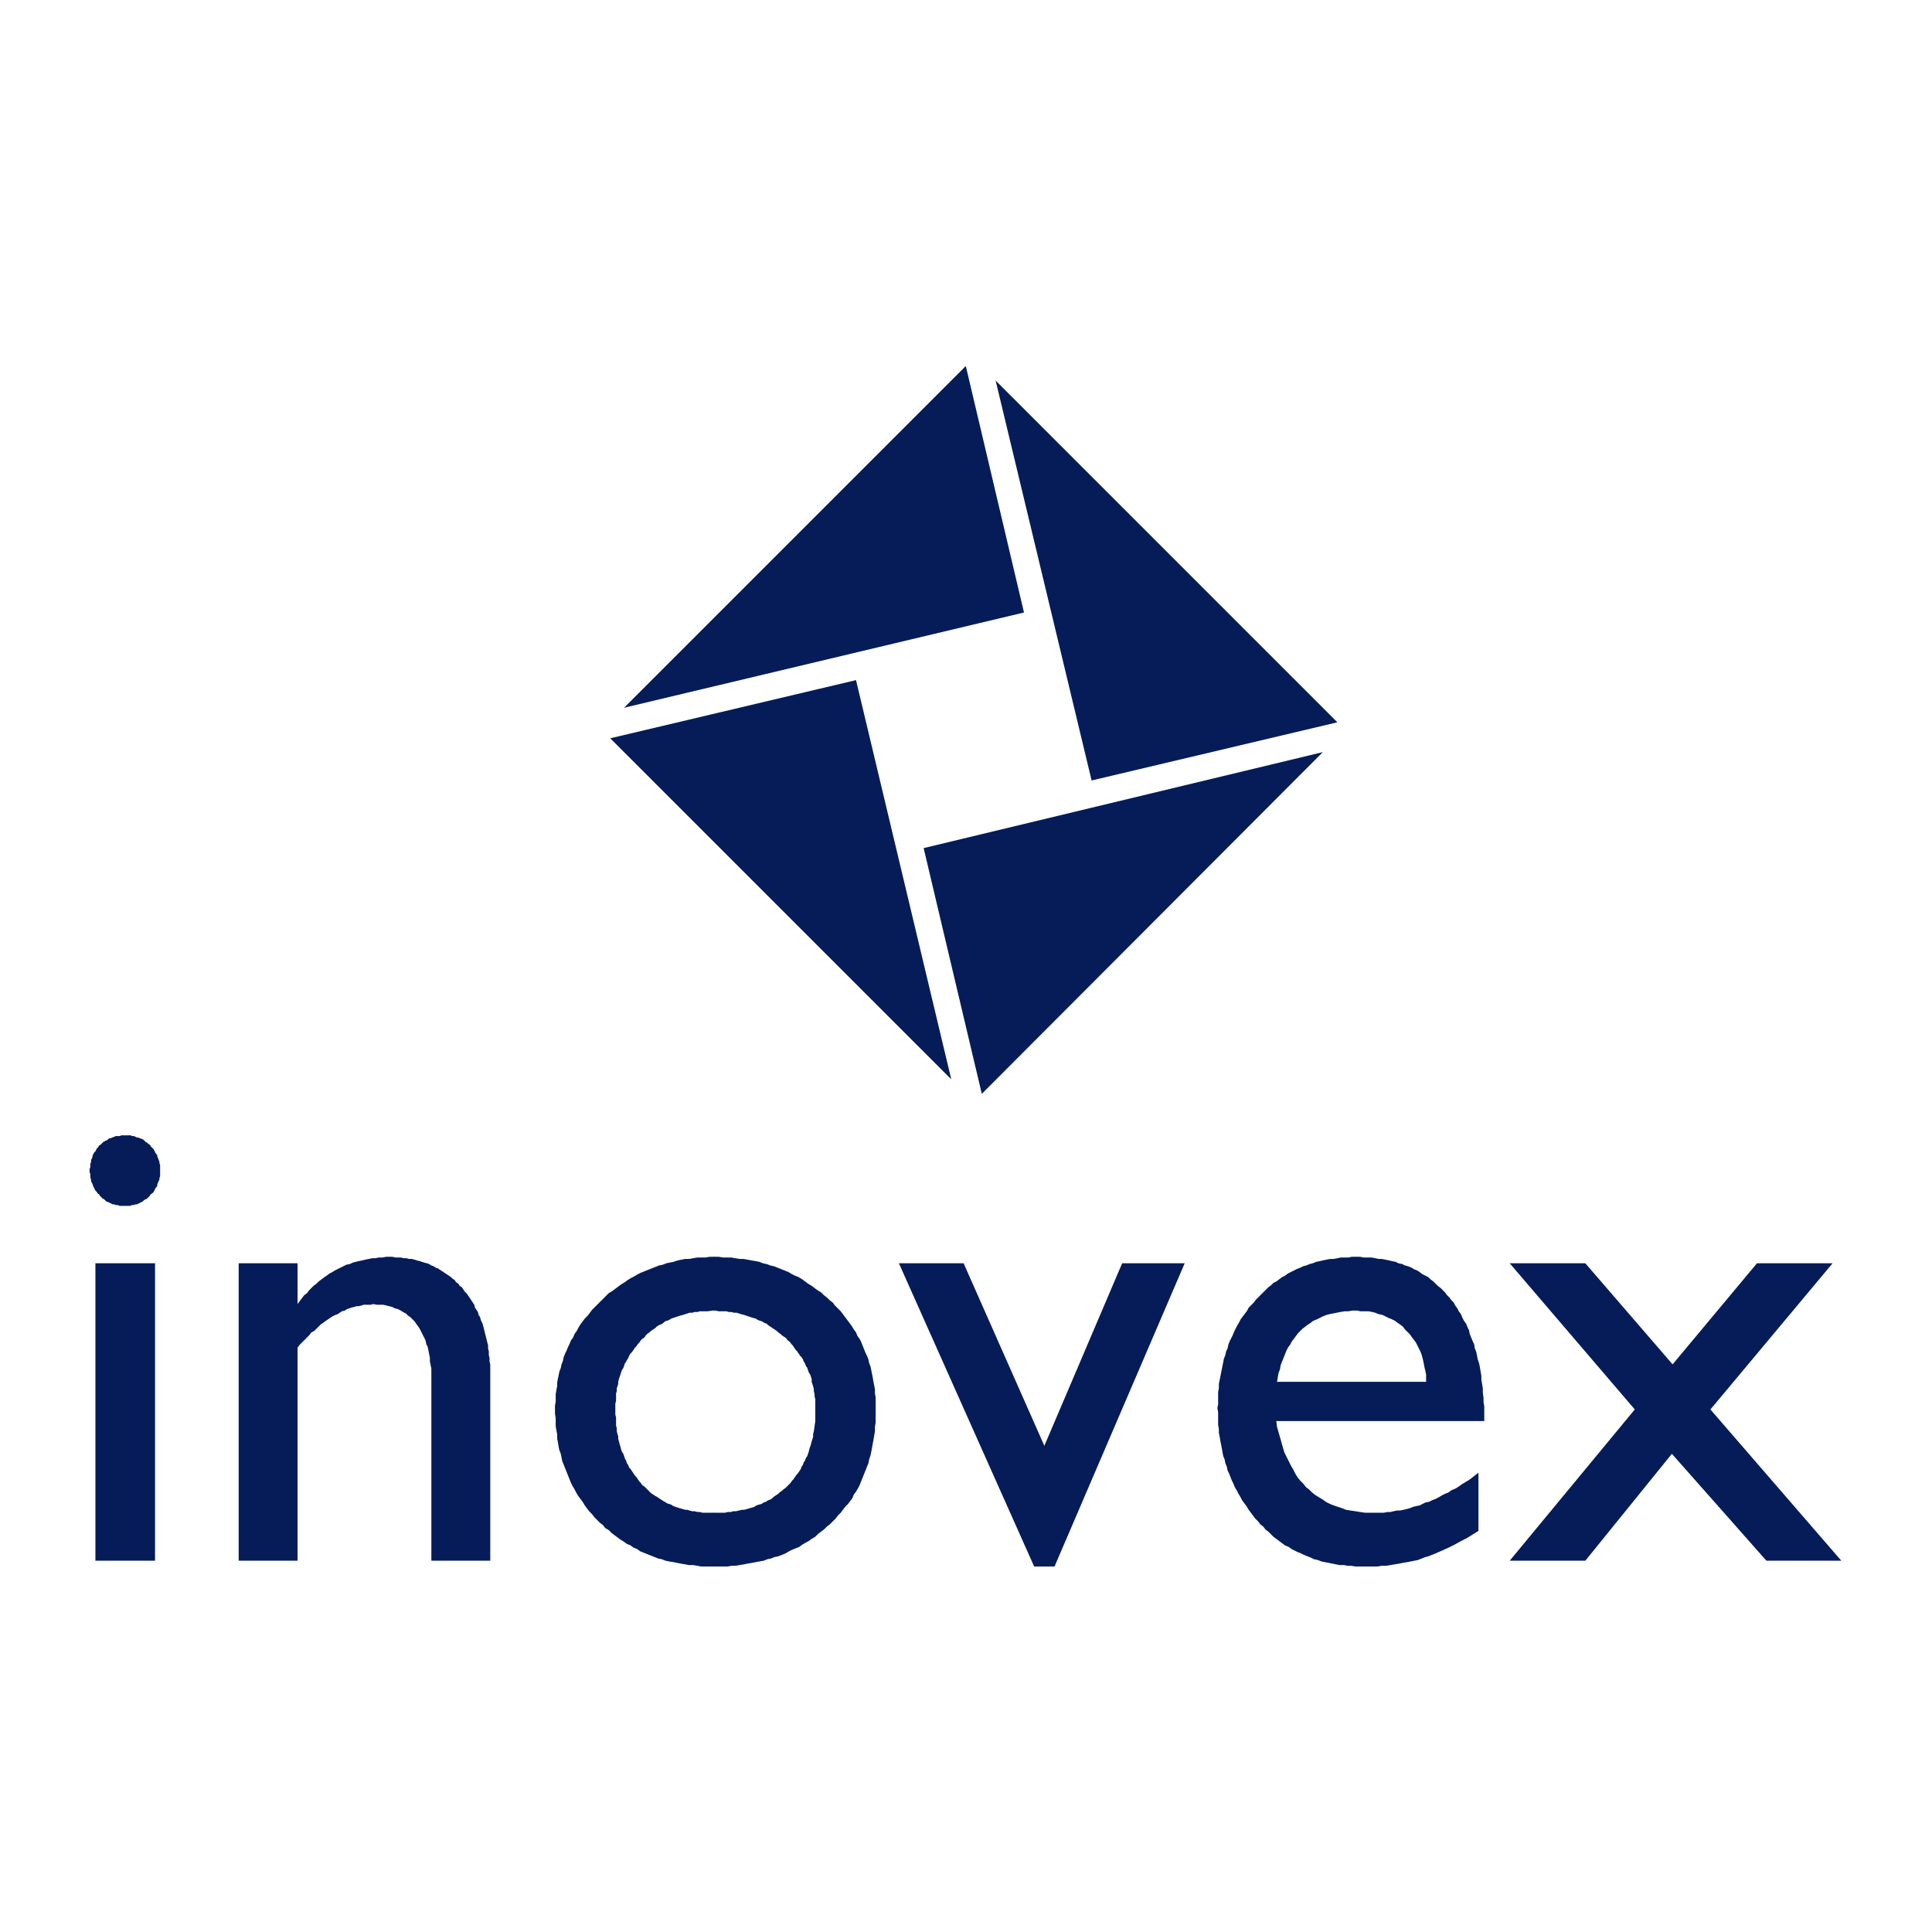
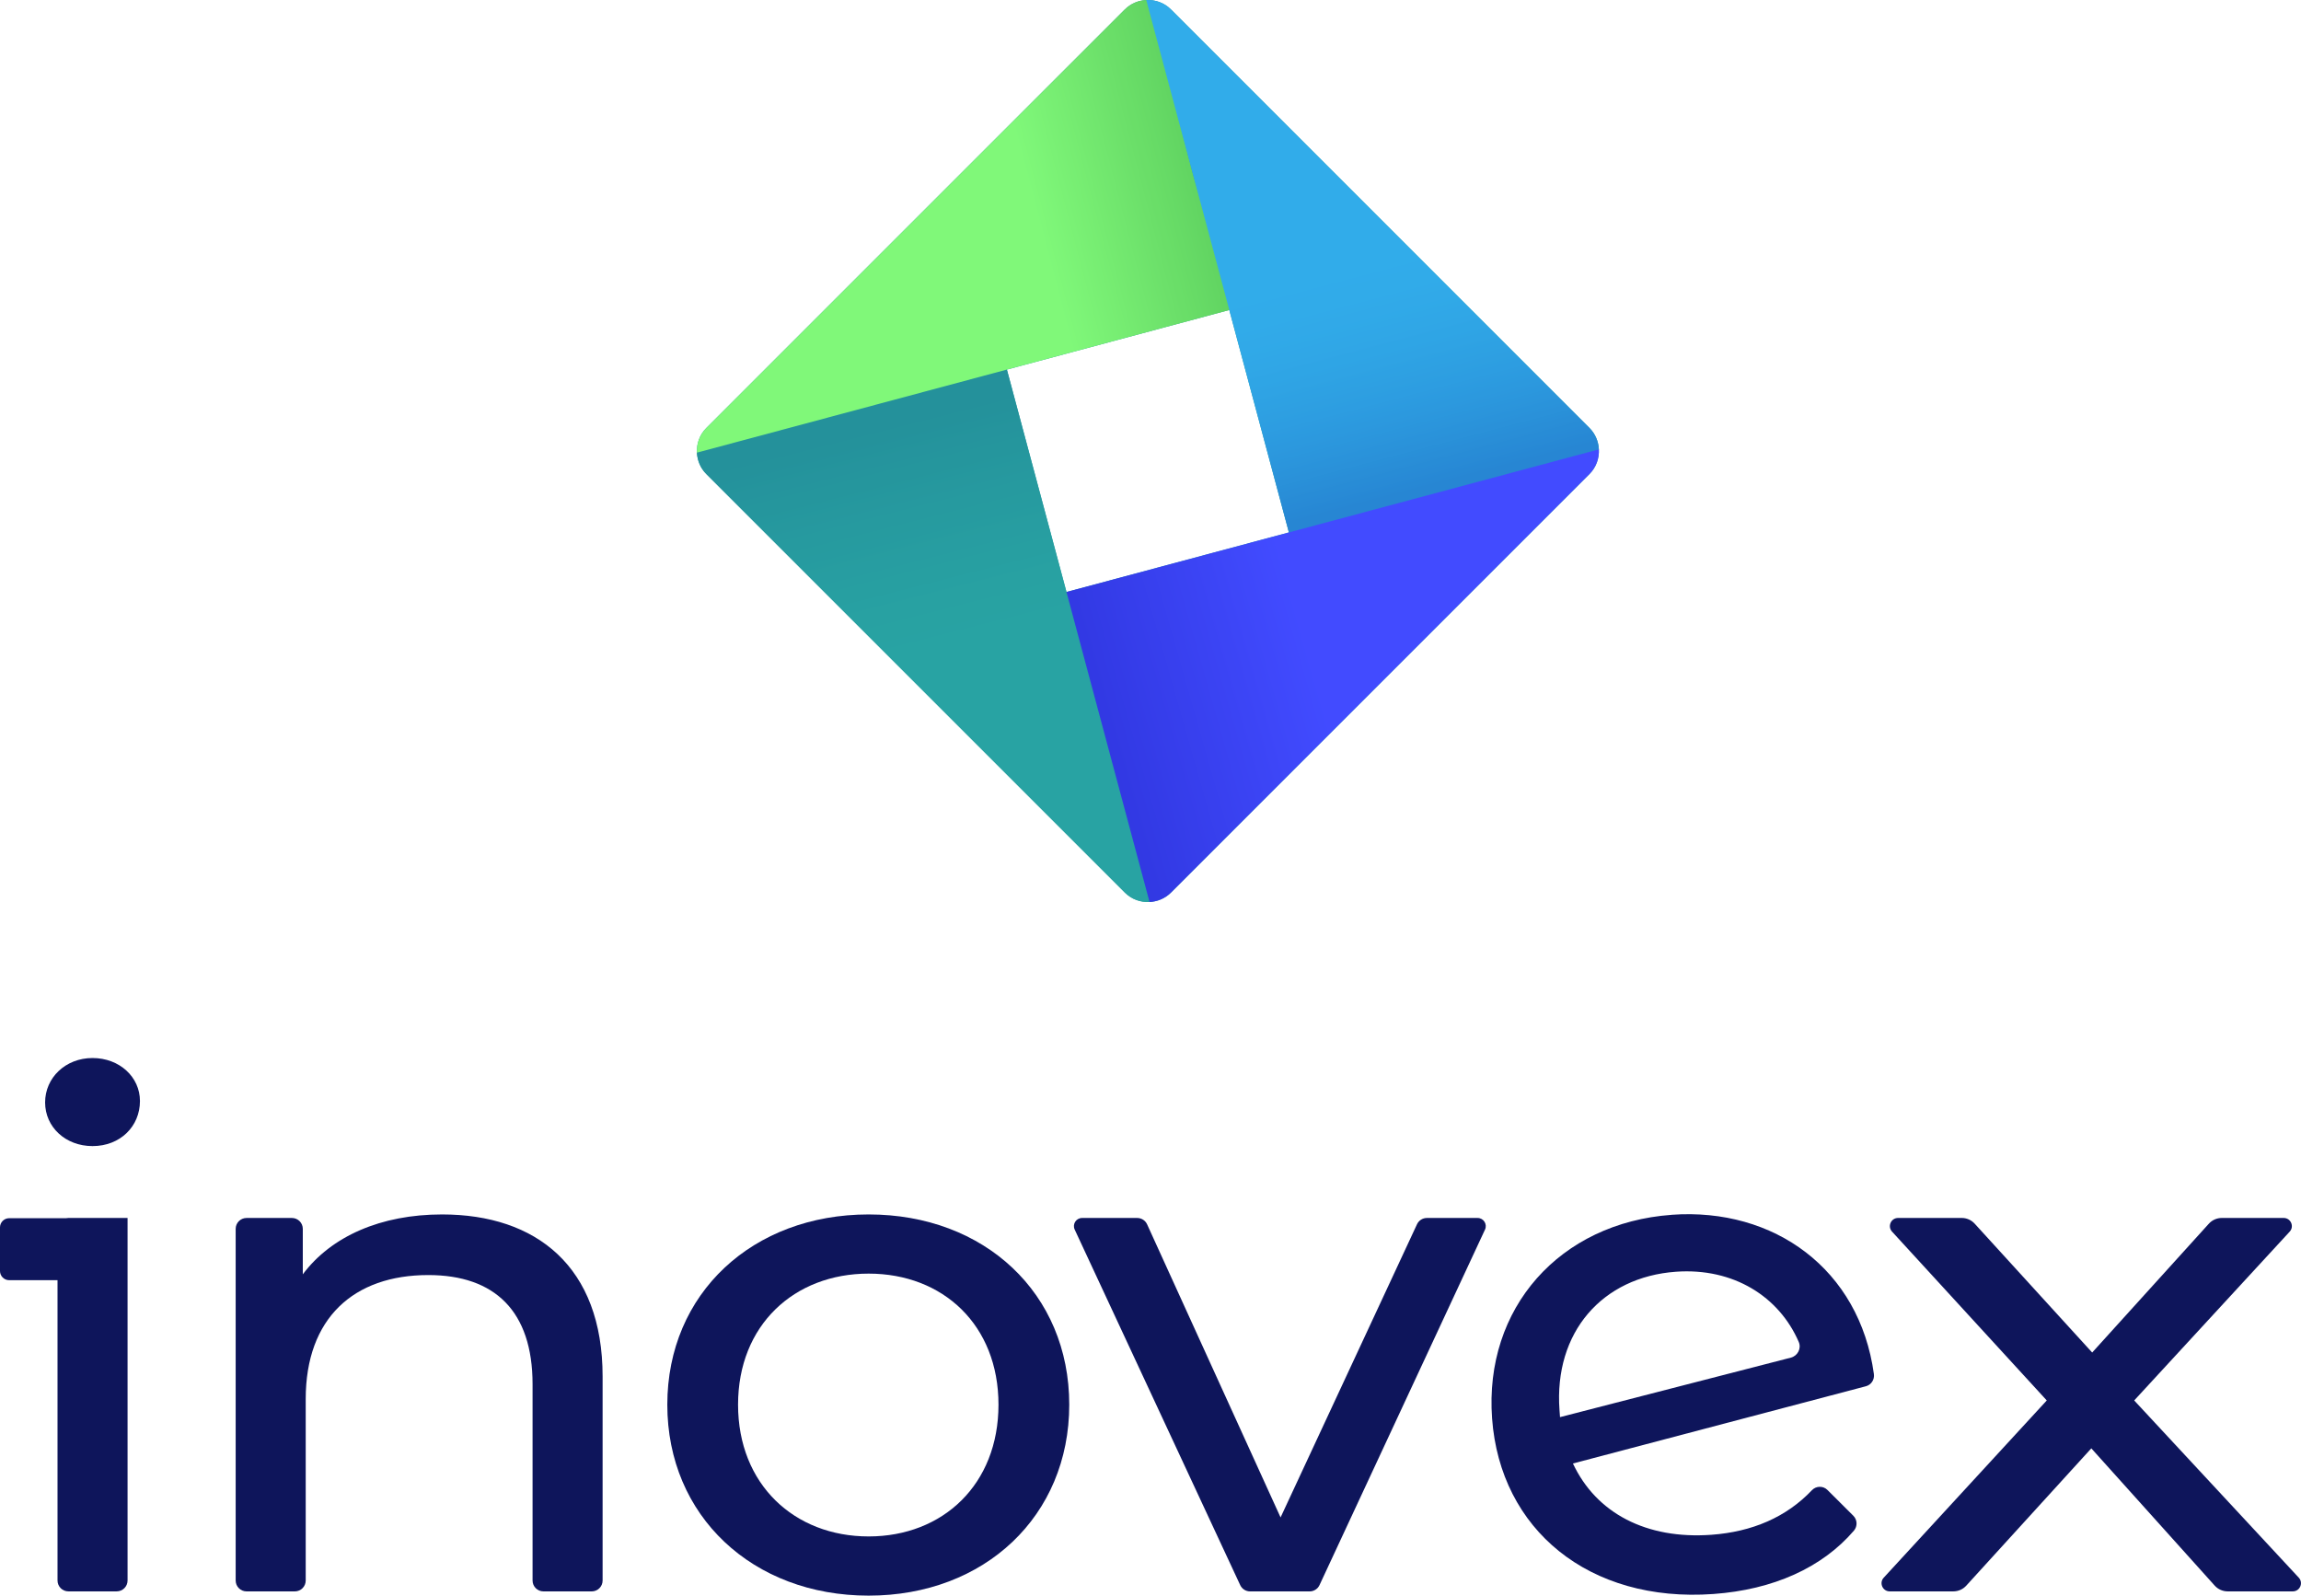
- <svg xmlns="http://www.w3.org/2000/svg" id="Ebene_1" viewBox="0 0 3000 3000">
+ <svg xmlns="http://www.w3.org/2000/svg" xmlns:xlink="http://www.w3.org/1999/xlink" width="126.252" height="87.548" viewBox="0 0 126.252 87.548">
  <defs>
-     <style>.cls-1{fill:#051c59;fill-rule:evenodd;}</style>
+     <linearGradient id="d" x1="64.655" y1="31.308" x2="57.234" y2="2.175" gradientUnits="userSpaceOnUse">
+       <stop offset=".309" stop-color="#fff" />
+       <stop offset=".373" stop-color="#f2f2f9" />
+       <stop offset=".492" stop-color="#d2d1ea" />
+       <stop offset=".651" stop-color="#9e9cd3" />
+       <stop offset=".841" stop-color="#5753b3" />
+       <stop offset=".969" stop-color="#241f9c" />
+     </linearGradient>
+     <linearGradient id="e" x1="50.899" y1="12.342" x2="69.494" y2="7.476" gradientUnits="userSpaceOnUse">
+       <stop offset=".309" stop-color="#fff" />
+       <stop offset=".467" stop-color="#c1d9cb" />
+       <stop offset=".83" stop-color="#277c4c" />
+       <stop offset=".899" stop-color="#096a34" />
+     </linearGradient>
+     <linearGradient id="f" x1="73.52" y1="5.484" x2="79.076" y2="26.491" gradientUnits="userSpaceOnUse">
+       <stop offset=".428" stop-color="#fff" />
+       <stop offset=".49" stop-color="#f9f9fc" />
+       <stop offset=".566" stop-color="#ebeaf5" />
+       <stop offset=".65" stop-color="#d2d1ea" />
+       <stop offset=".74" stop-color="#b0aedb" />
+       <stop offset=".834" stop-color="#8481c7" />
+       <stop offset=".93" stop-color="#4f4baf" />
+       <stop offset="1" stop-color="#241f9c" />
+     </linearGradient>
+     <linearGradient id="g" x1="79.696" y1="35.646" x2="60.223" y2="41.172" gradientUnits="userSpaceOnUse">
+       <stop offset=".381" stop-color="#fff" />
+       <stop offset="1" stop-color="#241f9c" />
+     </linearGradient>
+     <linearGradient id="h" x1="51.664" y1="41.189" x2="46.996" y2="22.864" xlink:href="#d" />
  </defs>
-   <polygon class="cls-1" points="969.03 1099 1499.71 568.32 1590.04 951.09 969.03 1099 969.03 1099" />
-   <polygon class="cls-1" points="2054.1 1167.88 1524.55 1698.56 1434.22 1316.92 2054.1 1167.88 2054.1 1167.88" />
-   <polygon class="cls-1" points="1546 590.9 2076.68 1121.58 1695.04 1211.91 1546 590.9 1546 590.9" />
-   <polygon class="cls-1" points="1477.13 1675.98 947.57 1146.42 1329.21 1056.09 1477.13 1675.98 1477.13 1675.98" />
-   <polygon class="cls-1" points="148.16 1961.64 191.07 2005.68 240.75 1961.64 240.75 2423.45 148.16 2423.45 148.16 1961.64 148.16 1961.64" />
-   <polygon class="cls-1" points="148.16 1961.64 240.75 1961.64 191.07 2065.52 148.16 1961.64 148.16 1961.64" />
-   <polygon class="cls-1" points="139.13 1817.12 139.13 1814.86 140.26 1812.6 140.26 1809.21 140.26 1806.95 141.39 1804.7 141.39 1801.31 142.52 1799.05 143.65 1796.79 143.65 1794.53 144.77 1792.28 145.9 1790.02 148.16 1787.76 149.29 1785.5 150.42 1783.24 152.68 1780.98 153.81 1778.73 156.07 1777.6 158.32 1775.34 160.58 1773.08 162.84 1771.95 165.1 1770.82 167.36 1769.69 169.62 1767.43 171.87 1767.43 174.13 1766.31 177.52 1765.18 179.78 1764.05 183.16 1764.05 185.42 1764.05 188.81 1762.92 191.07 1762.92 194.46 1762.92 197.84 1762.92 200.1 1762.92 202.36 1762.92 205.75 1764.05 208.01 1764.05 210.26 1765.18 212.52 1766.31 214.78 1766.31 217.04 1767.43 220.43 1768.56 222.68 1769.69 223.81 1770.82 226.07 1773.08 228.33 1774.21 230.59 1776.47 232.85 1777.6 233.97 1779.85 236.23 1782.11 238.49 1784.37 239.62 1786.63 240.75 1788.89 241.88 1791.15 244.14 1793.4 244.14 1795.66 245.27 1797.92 246.39 1801.31 247.52 1803.57 247.52 1805.82 248.65 1809.21 248.65 1811.47 248.65 1814.86 248.65 1818.24 248.65 1820.5 248.65 1823.89 248.65 1826.15 247.52 1829.54 247.52 1831.79 246.39 1834.05 245.27 1836.31 244.14 1839.7 244.14 1841.96 241.88 1844.21 240.75 1846.47 239.62 1848.73 238.49 1850.99 236.23 1853.25 233.97 1854.38 232.85 1856.63 230.59 1858.89 228.33 1861.15 226.07 1862.28 223.81 1863.41 221.55 1865.67 219.3 1866.8 217.04 1867.93 214.78 1869.05 212.52 1870.18 210.26 1870.18 206.88 1871.31 204.62 1871.31 202.36 1872.44 198.97 1872.44 196.71 1872.44 193.33 1872.44 191.07 1872.44 187.68 1872.44 185.42 1872.44 183.16 1871.31 179.78 1871.31 177.52 1870.18 175.26 1870.18 173 1869.05 170.74 1867.93 168.49 1866.8 165.1 1865.67 162.84 1863.41 161.71 1862.28 159.45 1861.15 157.2 1858.89 154.94 1856.63 153.81 1854.38 151.55 1853.25 150.42 1850.99 148.16 1848.73 147.03 1846.47 145.9 1844.21 144.77 1841.96 143.65 1838.57 142.52 1836.31 141.39 1834.05 141.39 1831.79 140.26 1828.41 140.26 1826.15 140.26 1822.76 139.13 1820.5 139.13 1817.12 139.13 1817.12" />
-   <polygon class="cls-1" points="370.6 2423.45 370.6 1961.64 462.05 1961.64 462.05 2024.87 465.44 2020.36 468.83 2015.84 472.22 2011.32 476.73 2007.94 480.12 2003.42 483.51 2000.03 486.9 1996.64 491.41 1993.26 494.8 1989.87 499.32 1986.48 503.83 1983.09 507.22 1980.84 511.74 1977.45 516.25 1975.19 519.64 1972.93 524.16 1970.67 528.67 1968.42 533.19 1966.16 537.71 1963.9 543.35 1962.77 547.87 1960.51 552.38 1959.38 556.9 1958.25 562.55 1957.13 567.06 1956 572.71 1954.87 578.35 1953.74 582.87 1953.74 588.52 1952.61 594.16 1952.61 599.81 1951.48 605.45 1951.48 608.84 1951.48 614.48 1952.61 617.87 1952.61 622.39 1952.61 626.91 1953.74 631.42 1953.74 634.81 1954.87 639.33 1954.87 643.84 1956 647.23 1957.13 651.75 1958.25 655.13 1959.38 658.52 1960.51 663.04 1961.64 666.42 1962.77 669.81 1965.03 673.2 1966.16 676.59 1968.42 679.97 1969.55 683.36 1971.8 686.75 1974.06 690.14 1976.32 693.52 1978.58 696.91 1980.84 700.3 1983.09 702.56 1985.35 705.94 1987.61 708.2 1991 711.59 1993.26 713.85 1996.64 717.23 1998.9 719.49 2002.29 721.75 2005.68 725.14 2009.06 727.4 2012.45 729.65 2015.84 731.91 2019.23 734.17 2022.61 736.43 2026 737.56 2030.52 739.82 2033.9 742.07 2037.29 743.2 2041.81 745.46 2045.2 746.59 2049.71 748.85 2054.23 749.98 2057.62 751.11 2062.13 752.24 2066.65 753.37 2071.17 754.49 2075.68 755.62 2080.2 756.75 2084.71 757.88 2089.23 757.88 2093.75 759.01 2098.26 759.01 2103.91 760.14 2108.43 760.14 2114.07 761.27 2118.59 761.27 2128.75 761.27 2140.04 761.27 2423.45 669.81 2423.45 669.81 2138.91 669.81 2132.14 669.81 2125.36 668.68 2119.72 667.55 2114.07 667.55 2108.43 666.42 2102.78 665.29 2097.14 664.17 2091.49 661.91 2086.97 660.78 2081.33 658.52 2076.81 656.26 2072.29 654 2067.78 651.75 2063.26 649.49 2059.87 646.1 2055.36 643.84 2051.97 640.45 2048.58 637.07 2045.2 633.68 2042.94 630.29 2039.55 625.78 2037.29 622.39 2035.03 617.87 2032.78 613.36 2031.65 608.84 2029.39 604.32 2028.26 599.81 2027.13 595.29 2026 589.64 2026 585.13 2026 579.48 2024.87 576.1 2026 572.71 2026 568.19 2026 564.8 2026 561.42 2027.13 556.9 2028.26 553.51 2028.26 550.13 2029.39 545.61 2030.52 542.22 2031.65 538.83 2032.78 535.45 2035.03 530.93 2036.16 527.54 2038.42 524.16 2040.68 520.77 2041.81 516.25 2044.07 512.86 2046.33 509.48 2048.58 506.09 2050.84 501.57 2054.23 498.19 2056.49 494.8 2059.87 491.41 2063.26 488.02 2066.65 483.51 2068.91 480.12 2073.42 476.73 2076.81 473.35 2080.2 469.96 2083.59 465.44 2088.1 462.05 2092.62 462.05 2423.45 370.6 2423.45 370.6 2423.45" />
-   <polygon class="cls-1" points="1083.07 2383.93 1106.78 2348.93 1112.42 2348.93 1116.94 2348.93 1121.46 2348.93 1125.97 2348.93 1130.49 2347.8 1135.01 2347.8 1138.39 2346.67 1142.91 2346.67 1147.43 2345.54 1151.94 2344.41 1155.33 2344.41 1159.85 2343.28 1163.23 2342.15 1167.75 2341.02 1171.14 2339.89 1174.52 2337.64 1177.91 2336.51 1182.43 2335.38 1185.82 2333.12 1189.2 2331.99 1192.59 2329.73 1195.98 2328.6 1199.36 2326.34 1201.62 2324.09 1205.01 2321.83 1208.4 2319.57 1210.66 2317.31 1214.04 2315.05 1216.3 2312.8 1219.69 2310.54 1221.95 2308.28 1225.33 2304.89 1227.59 2302.63 1229.85 2299.25 1232.11 2296.99 1234.37 2293.6 1236.63 2290.21 1238.88 2287.95 1241.14 2284.57 1243.4 2281.18 1244.53 2277.79 1246.79 2274.41 1247.92 2271.02 1250.17 2267.63 1251.3 2264.24 1253.56 2260.86 1254.69 2257.47 1255.82 2254.08 1256.95 2249.56 1258.08 2246.18 1259.21 2242.79 1260.34 2238.27 1261.47 2234.89 1262.59 2231.5 1262.59 2226.98 1263.72 2222.47 1264.85 2214.56 1265.98 2206.66 1265.98 2197.63 1265.98 2188.59 1265.98 2184.08 1265.98 2180.69 1265.98 2176.17 1265.98 2172.79 1264.85 2168.27 1264.85 2164.88 1263.72 2160.37 1263.72 2156.98 1262.59 2152.46 1261.47 2149.07 1260.34 2145.69 1260.34 2141.17 1259.21 2137.78 1258.08 2134.4 1255.82 2131.01 1254.69 2127.62 1253.56 2124.23 1251.3 2120.85 1250.17 2117.46 1247.92 2114.07 1246.79 2110.68 1244.53 2107.3 1242.27 2105.04 1240.01 2101.65 1237.75 2098.26 1235.5 2096.01 1233.24 2092.62 1230.98 2089.23 1228.72 2086.97 1226.46 2083.59 1223.08 2081.33 1220.82 2077.94 1217.43 2075.68 1214.04 2073.42 1211.78 2071.17 1208.4 2068.91 1206.14 2066.65 1202.75 2064.39 1199.36 2062.13 1195.98 2059.87 1192.59 2057.62 1190.33 2055.36 1186.94 2054.23 1183.56 2051.97 1180.17 2050.84 1176.78 2049.71 1173.39 2047.45 1168.88 2046.33 1165.49 2045.2 1162.1 2044.07 1158.72 2042.94 1155.33 2041.81 1150.81 2040.68 1147.43 2039.55 1144.04 2038.42 1139.52 2038.42 1136.13 2037.29 1131.62 2037.29 1128.23 2036.16 1123.71 2036.16 1119.2 2036.16 1115.81 2036.16 1111.29 2035.03 1106.78 2035.03 1084.2 1987.61 1109.04 1951.48 1115.81 1951.48 1122.58 1952.61 1129.36 1952.61 1135.01 1952.61 1141.78 1953.74 1148.55 1954.87 1154.2 1954.87 1160.97 1956 1166.62 1957.13 1173.39 1958.25 1179.04 1959.38 1184.69 1961.64 1190.33 1962.77 1195.98 1965.03 1201.62 1966.16 1207.27 1968.42 1212.91 1970.67 1218.56 1972.93 1224.2 1975.19 1229.85 1978.58 1234.37 1980.84 1240.01 1983.09 1245.66 1986.48 1250.17 1989.87 1254.69 1993.26 1260.34 1996.64 1264.85 2000.03 1269.37 2003.42 1275.01 2006.81 1279.53 2011.32 1284.05 2014.71 1288.56 2019.23 1293.08 2022.61 1296.47 2027.13 1300.98 2031.65 1305.5 2036.16 1308.89 2040.68 1312.28 2045.2 1315.66 2049.71 1319.05 2054.23 1322.44 2058.75 1325.82 2064.39 1329.21 2068.91 1331.47 2074.55 1334.86 2079.07 1337.12 2083.59 1339.37 2089.23 1341.63 2094.88 1343.89 2100.52 1346.15 2105.04 1348.41 2110.68 1349.54 2116.33 1351.79 2121.98 1352.92 2127.62 1354.05 2133.27 1355.18 2138.91 1356.31 2145.69 1357.44 2151.33 1358.57 2156.98 1358.57 2163.75 1359.7 2169.4 1359.7 2176.17 1359.7 2181.82 1359.7 2188.59 1359.7 2195.37 1359.7 2202.14 1359.7 2208.92 1358.57 2215.69 1358.57 2222.47 1357.44 2229.24 1356.31 2236.02 1355.18 2241.66 1354.05 2248.44 1352.92 2254.08 1351.79 2259.73 1349.54 2266.5 1348.41 2272.15 1346.15 2277.79 1343.89 2283.44 1341.63 2289.08 1339.37 2294.73 1337.12 2300.38 1334.86 2306.02 1332.6 2310.54 1329.21 2316.18 1325.82 2320.7 1323.57 2326.34 1320.18 2330.86 1316.79 2335.38 1312.28 2339.89 1308.89 2344.41 1305.5 2348.93 1300.98 2353.44 1297.6 2357.96 1293.08 2362.48 1288.56 2366.99 1284.05 2370.38 1279.53 2374.9 1275.01 2378.28 1270.5 2381.67 1265.98 2386.19 1260.34 2389.57 1255.82 2392.96 1251.3 2395.22 1245.66 2398.61 1241.14 2402 1235.5 2404.25 1229.85 2406.51 1225.33 2408.77 1219.69 2412.16 1214.04 2414.42 1208.4 2416.67 1202.75 2417.8 1197.11 2420.06 1191.46 2421.19 1185.82 2423.45 1179.04 2424.58 1173.39 2425.71 1167.75 2426.84 1160.97 2427.96 1155.33 2429.09 1148.55 2430.22 1141.78 2431.35 1136.13 2431.35 1129.36 2432.48 1122.58 2432.48 1115.81 2432.48 1109.04 2432.48 1083.07 2383.93 1083.07 2383.93" />
-   <polygon class="cls-1" points="1132.75 2383.93 1109.04 2432.48 1102.26 2432.48 1095.49 2432.48 1088.71 2432.48 1083.07 2431.35 1076.29 2430.22 1069.52 2430.22 1063.87 2429.09 1057.1 2427.96 1051.45 2426.84 1045.81 2425.71 1039.03 2424.58 1033.39 2423.45 1027.74 2421.19 1022.09 2420.06 1016.45 2417.8 1010.8 2415.54 1005.16 2413.29 999.51 2411.03 993.87 2408.77 989.35 2405.38 983.7 2403.12 979.19 2399.74 973.54 2397.48 969.03 2394.09 963.38 2390.7 958.86 2387.32 954.35 2383.93 949.83 2380.54 945.31 2376.03 939.67 2372.64 936.28 2368.12 931.77 2364.73 927.25 2360.22 922.73 2355.7 919.34 2351.18 914.83 2346.67 911.44 2342.15 908.05 2337.64 904.67 2331.99 901.28 2327.47 897.89 2322.96 894.5 2317.31 892.25 2312.8 888.86 2307.15 886.6 2302.63 884.34 2296.99 882.08 2291.34 879.83 2285.7 877.57 2280.05 875.31 2274.41 873.05 2268.76 871.92 2263.11 870.79 2257.47 868.53 2251.82 867.41 2246.18 866.28 2239.4 865.15 2233.76 865.15 2226.98 864.02 2221.34 862.89 2214.56 862.89 2208.92 862.89 2202.14 861.76 2195.37 861.76 2188.59 861.76 2182.95 862.89 2176.17 862.89 2170.53 862.89 2164.88 864.02 2158.11 865.15 2152.46 865.15 2146.82 866.28 2141.17 867.41 2135.52 868.53 2129.88 870.79 2124.23 871.92 2118.59 874.18 2112.94 875.31 2107.3 877.57 2101.65 879.83 2097.14 882.08 2091.49 884.34 2086.97 886.6 2081.33 889.99 2076.81 892.25 2071.17 895.63 2066.65 897.89 2062.13 901.28 2056.49 904.67 2051.97 908.05 2047.45 912.57 2042.94 915.96 2038.42 919.34 2033.9 923.86 2029.39 928.38 2024.87 932.89 2020.36 936.28 2016.97 940.8 2012.45 945.31 2007.94 950.96 2004.55 955.48 2001.16 959.99 1997.77 964.51 1994.39 970.15 1991 974.67 1987.61 980.32 1984.22 984.83 1981.97 990.48 1978.58 995 1976.32 1000.64 1974.06 1006.29 1971.8 1011.93 1969.55 1017.58 1967.29 1023.22 1965.03 1028.87 1963.9 1034.51 1961.64 1040.16 1960.51 1045.81 1959.38 1052.58 1957.13 1058.23 1956 1063.87 1954.87 1070.65 1954.87 1076.29 1953.74 1083.07 1952.61 1089.84 1952.61 1095.49 1952.61 1102.26 1951.48 1109.04 1951.48 1133.88 1994.39 1106.78 2035.03 1098.87 2036.16 1090.97 2036.16 1086.45 2036.16 1083.07 2037.29 1078.55 2037.29 1075.16 2038.42 1070.65 2038.42 1067.26 2039.55 1063.87 2040.68 1060.48 2041.81 1055.97 2042.94 1052.58 2044.07 1049.19 2045.2 1045.81 2046.33 1042.42 2047.45 1039.03 2049.71 1035.64 2050.84 1032.26 2051.97 1030 2054.23 1026.61 2056.49 1023.22 2057.62 1019.84 2059.87 1017.58 2062.13 1014.19 2064.39 1010.8 2066.65 1008.54 2068.91 1005.16 2071.17 1002.9 2073.42 1000.64 2076.81 997.25 2079.07 995 2081.33 992.74 2084.71 990.48 2086.97 988.22 2090.36 985.96 2092.62 983.7 2096.01 981.45 2099.39 979.19 2101.65 976.93 2105.04 975.8 2108.43 973.54 2111.81 972.41 2114.07 970.15 2117.46 969.03 2120.85 967.9 2124.23 965.64 2127.62 964.51 2131.01 963.38 2134.4 962.25 2137.78 961.12 2141.17 959.99 2145.69 959.99 2149.07 958.86 2152.46 957.73 2155.85 957.73 2160.37 956.61 2163.75 956.61 2167.14 956.61 2171.66 956.61 2175.04 955.48 2179.56 955.48 2182.95 955.48 2187.46 955.48 2191.98 955.48 2196.5 956.61 2201.01 956.61 2205.53 956.61 2210.05 956.61 2213.43 957.73 2217.95 957.73 2222.47 958.86 2226.98 959.99 2230.37 959.99 2234.89 961.12 2238.27 962.25 2242.79 963.38 2246.18 964.51 2250.69 965.64 2254.08 967.9 2257.47 969.03 2260.86 970.15 2264.24 972.41 2268.76 973.54 2272.15 975.8 2275.53 976.93 2278.92 979.19 2281.18 981.45 2284.57 983.7 2287.95 985.96 2291.34 988.22 2293.6 990.48 2296.99 992.74 2300.38 995 2302.63 997.25 2306.02 1000.64 2308.28 1002.9 2310.54 1005.16 2312.8 1008.54 2316.18 1010.8 2318.44 1014.19 2320.7 1017.58 2322.96 1019.84 2324.09 1023.22 2326.34 1026.61 2328.6 1030 2330.86 1032.26 2331.99 1035.64 2334.25 1039.03 2335.38 1042.42 2336.51 1045.81 2338.76 1049.19 2339.89 1052.58 2341.02 1055.97 2342.15 1060.48 2343.28 1063.87 2344.41 1067.26 2344.41 1070.65 2345.54 1075.16 2346.67 1078.55 2346.67 1083.07 2347.8 1086.45 2347.8 1090.97 2348.93 1094.36 2348.93 1098.87 2348.93 1103.39 2348.93 1106.78 2348.93 1132.75 2383.93 1132.75 2383.93" />
-   <polygon class="cls-1" points="1621.65 2245.05 1742.47 1961.64 1839.57 1961.64 1637.46 2432.48 1605.84 2432.48 1395.83 1961.64 1496.32 1961.64 1621.65 2245.05 1621.65 2245.05" />
-   <polygon class="cls-1" points="1954.74 2173.91 1982.97 2145.69 2214.44 2145.69 2214.44 2140.04 2214.44 2134.4 2213.31 2128.75 2212.18 2124.23 2211.05 2118.59 2209.92 2112.94 2208.79 2108.43 2207.66 2103.91 2205.4 2098.26 2203.14 2093.75 2200.89 2089.23 2198.63 2084.71 2195.24 2080.2 2191.85 2075.68 2189.59 2072.29 2185.08 2067.78 2181.69 2064.39 2178.3 2059.87 2173.79 2056.49 2170.4 2054.23 2165.88 2050.84 2161.37 2048.58 2155.72 2046.33 2151.2 2044.07 2146.69 2041.81 2141.04 2040.68 2135.4 2038.42 2130.88 2037.29 2125.24 2036.16 2118.46 2036.16 2112.82 2036.16 2107.17 2035.03 2082.33 1985.35 2106.04 1951.48 2111.69 1951.48 2117.33 1952.61 2122.98 1952.61 2129.75 1952.61 2135.4 1953.74 2141.04 1954.87 2145.56 1954.87 2151.2 1956 2156.85 1957.13 2161.37 1958.25 2167.01 1959.38 2171.53 1961.64 2177.17 1962.77 2181.69 1965.03 2186.21 1966.16 2191.85 1968.42 2195.24 1970.67 2200.89 1972.93 2204.27 1975.19 2208.79 1978.58 2213.31 1980.84 2217.82 1983.09 2221.21 1986.48 2225.73 1989.87 2229.11 1993.26 2232.5 1996.64 2237.02 2000.03 2240.4 2003.42 2243.79 2006.81 2247.18 2011.32 2250.57 2014.71 2253.95 2019.23 2257.34 2022.61 2259.6 2027.13 2262.99 2031.65 2265.25 2036.16 2268.63 2040.68 2270.89 2046.33 2273.15 2050.84 2276.54 2055.36 2278.79 2061 2281.05 2065.52 2282.18 2071.17 2284.44 2076.81 2286.7 2082.46 2288.96 2086.97 2290.09 2093.75 2292.34 2099.39 2293.47 2105.04 2294.6 2110.68 2296.86 2117.46 2297.99 2123.1 2299.12 2129.88 2300.25 2136.65 2300.25 2142.3 2301.38 2149.07 2302.51 2155.85 2302.51 2162.62 2303.63 2170.53 2303.63 2177.3 2304.76 2184.08 2304.76 2191.98 2304.76 2198.76 2304.76 2206.66 1981.84 2206.66 1954.74 2173.91 1954.74 2173.91" />
-   <polygon class="cls-1" points="1981.84 2177.3 1981.84 2206.66 1982.97 2215.69 1985.23 2223.6 1987.48 2231.5 1989.74 2239.4 1992 2247.31 1994.26 2255.21 1997.65 2261.99 2001.03 2268.76 2004.42 2275.53 2007.81 2281.18 2011.2 2287.95 2014.58 2293.6 2019.1 2299.25 2023.62 2303.76 2028.13 2309.41 2032.65 2312.8 2037.16 2317.31 2042.81 2321.83 2048.46 2325.22 2054.1 2328.6 2058.62 2331.99 2065.39 2335.38 2071.04 2337.64 2077.81 2339.89 2084.59 2342.15 2090.23 2344.41 2097.01 2345.54 2104.91 2346.67 2111.69 2347.8 2119.59 2348.93 2127.49 2348.93 2135.4 2348.93 2139.91 2348.93 2144.43 2348.93 2148.95 2348.93 2154.59 2347.8 2159.11 2347.8 2163.63 2346.67 2169.27 2345.54 2173.79 2345.54 2179.43 2344.41 2183.95 2343.28 2188.47 2342.15 2194.11 2339.89 2198.63 2338.76 2204.27 2337.64 2208.79 2335.38 2213.31 2333.12 2218.95 2331.99 2223.47 2329.73 2229.11 2327.47 2233.63 2325.22 2239.28 2321.83 2243.79 2319.57 2249.44 2317.31 2253.95 2313.92 2259.6 2311.67 2265.25 2308.28 2269.76 2304.89 2275.41 2301.5 2281.05 2298.12 2285.57 2294.73 2291.21 2290.21 2295.73 2286.83 2295.73 2377.15 2286.7 2382.8 2277.67 2388.45 2268.63 2392.96 2258.47 2398.61 2249.44 2403.12 2239.28 2407.64 2229.11 2412.16 2217.82 2416.67 2213.31 2417.8 2207.66 2420.06 2202.01 2422.32 2196.37 2423.45 2190.72 2424.58 2185.08 2425.71 2178.3 2426.84 2172.66 2427.96 2165.88 2429.09 2159.11 2430.22 2152.33 2431.35 2145.56 2431.35 2138.78 2432.48 2132.01 2432.48 2125.24 2432.48 2117.33 2432.48 2110.56 2432.48 2104.91 2432.48 2098.14 2431.35 2092.49 2431.35 2086.85 2430.22 2080.07 2430.22 2074.43 2429.09 2068.78 2427.96 2063.13 2426.84 2057.49 2425.71 2051.84 2424.58 2046.2 2422.32 2040.55 2421.19 2036.04 2418.93 2030.39 2416.67 2024.74 2414.42 2020.23 2412.16 2014.58 2409.9 2010.07 2407.64 2005.55 2405.38 2001.03 2402 1995.39 2399.74 1990.87 2396.35 1986.35 2392.96 1981.84 2389.57 1977.32 2386.19 1973.93 2382.8 1969.42 2378.28 1964.9 2374.9 1961.51 2370.38 1957 2366.99 1953.61 2362.48 1949.09 2357.96 1945.71 2353.44 1942.32 2348.93 1938.93 2344.41 1935.54 2338.76 1932.16 2334.25 1928.77 2329.73 1926.51 2325.22 1923.12 2319.57 1920.87 2315.05 1917.48 2309.41 1915.22 2303.76 1912.96 2299.25 1910.7 2293.6 1908.45 2287.95 1906.19 2283.44 1905.06 2277.79 1902.8 2272.15 1901.67 2266.5 1899.41 2260.86 1898.28 2255.21 1897.15 2248.44 1896.03 2242.79 1894.9 2237.14 1893.77 2230.37 1892.64 2224.72 1892.64 2219.08 1891.51 2212.3 1891.51 2205.53 1891.51 2199.88 1891.51 2193.11 1890.38 2186.33 1891.51 2180.69 1891.51 2173.91 1891.51 2168.27 1891.51 2161.49 1892.64 2155.85 1892.64 2149.07 1893.77 2143.43 1894.9 2137.78 1896.03 2132.14 1897.15 2126.49 1898.28 2120.85 1899.41 2115.2 1900.54 2109.56 1902.8 2103.91 1903.93 2098.26 1906.19 2093.75 1907.32 2088.1 1909.58 2082.46 1911.83 2077.94 1914.09 2073.42 1916.35 2067.78 1918.61 2063.26 1920.87 2058.75 1924.25 2053.1 1926.51 2048.58 1929.9 2044.07 1933.29 2039.55 1936.67 2035.03 1938.93 2030.52 1942.32 2027.13 1946.84 2022.61 1950.22 2018.1 1953.61 2014.71 1958.13 2010.19 1961.51 2006.81 1966.03 2002.29 1969.42 1998.9 1973.93 1995.52 1977.32 1992.13 1981.84 1989.87 1986.35 1986.48 1990.87 1983.09 1995.39 1980.84 1999.9 1977.45 2004.42 1975.19 2008.94 1972.93 2013.45 1970.67 2019.1 1968.42 2023.62 1966.16 2028.13 1965.03 2033.78 1962.77 2038.29 1961.64 2043.94 1959.38 2049.58 1958.25 2054.1 1957.13 2059.75 1956 2065.39 1954.87 2071.04 1954.87 2076.68 1953.74 2082.33 1952.61 2087.97 1952.61 2093.62 1952.61 2099.27 1951.48 2106.04 1951.48 2130.88 1985.35 2107.17 2035.03 2100.39 2035.03 2093.62 2036.16 2087.97 2036.16 2081.2 2037.29 2075.55 2038.42 2069.91 2039.55 2064.26 2040.68 2059.75 2041.81 2054.1 2044.07 2049.58 2046.33 2045.07 2048.58 2039.42 2050.84 2034.91 2054.23 2031.52 2056.49 2027 2059.87 2022.49 2063.26 2019.1 2066.65 2015.71 2070.04 2012.32 2074.55 2008.94 2079.07 2005.55 2083.59 2003.29 2088.1 1999.9 2092.62 1997.65 2097.14 1995.39 2102.78 1993.13 2108.43 1990.87 2114.07 1988.61 2119.72 1987.48 2126.49 1985.23 2132.14 1984.1 2138.91 1982.97 2145.69 1981.84 2177.3 1981.84 2177.3" />
-   <polygon class="cls-1" points="2344.28 2423.45 2538.49 2188.59 2344.28 1961.64 2461.71 1961.64 2597.2 2118.59 2728.18 1961.64 2845.61 1961.64 2655.92 2188.59 2859.16 2423.45 2742.86 2423.45 2596.07 2257.47 2461.71 2423.45 2344.28 2423.45 2344.28 2423.45" />
+   <g style="isolation:isolate;">
+     <g id="b">
+       <g id="c">
+         <path d="m87.726,24.655c-.022-.426-.189-.847-.514-1.173L64.246.517c-.372-.372-.866-.539-1.353-.514-.426.022-.847.189-1.173.514l-22.966,22.966c-.372.372-.539.866-.514,1.353.022.426.189.847.514,1.173l22.966,22.966c.372.372.866.539,1.353.514.426-.022.847-.189,1.173-.514l22.966-22.966c.372-.372.539-.866.514-1.353Zm-29.131,7.806l-.079.021h-0s-3.27-12.203-3.27-12.203l12.203-3.27,3.27,12.203-12.124,3.249Z" style="fill:#28a3a3;" />
+         <g style="mix-blend-mode:multiply; opacity:.13;">
+           <path d="m87.726,24.655c-.022-.426-.189-.847-.514-1.173L64.246.517c-.372-.372-.866-.539-1.353-.514-.426.022-.847.189-1.173.514l-22.966,22.966c-.372.372-.539.866-.514,1.353.022.426.189.847.514,1.173l22.966,22.966c.372.372.866.539,1.353.514.426-.022.847-.189,1.173-.514l22.966-22.966c.372-.372.539-.866.514-1.353Zm-29.131,7.806l-.079.021h-0s-3.27-12.203-3.27-12.203l12.203-3.27,3.27,12.203-12.124,3.249Z" style="fill:url(#d);" />
+         </g>
+         <path d="m38.755,23.482c-.372.372-.539.866-.514,1.353l.006.058,16.946-4.557.055-.058h0l12.203-3.27.131-.089-2.13-7.371L63.024.116l-.131-.113c-.426.022-.847.189-1.173.514l-22.966,22.966Z" style="fill:#80f879;" />
+         <path d="m38.755,23.482c-.372.372-.539.866-.514,1.353l.006.058,16.946-4.557.055-.058h0l12.203-3.27.131-.089-2.13-7.371L63.024.116l-.131-.113c-.426.022-.847.189-1.173.514l-22.966,22.966Z" style="fill:url(#e); mix-blend-mode:multiply; opacity:.32;" />
+         <path d="m67.45,17.009h0l3.27,12.203.137.096,16.804-4.557.066-.096c-.022-.426-.189-.847-.514-1.173L64.246.517c-.372-.372-.866-.539-1.353-.514l2.558,9.546,1.999,7.46Z" style="fill:#31acea;" />
+         <path d="m67.45,17.009h0l3.27,12.203.137.096,16.804-4.557.066-.096c-.022-.426-.189-.847-.514-1.173L64.246.517c-.372-.372-.866-.539-1.353-.514l2.558,9.546,1.999,7.46Z" style="fill:url(#f); mix-blend-mode:multiply; opacity:.25;" />
+         <path d="m70.72,29.212l-12.124,3.249-.079.021-.192.102,4.557,16.804.192.101c.426-.022.847-.189,1.173-.514l22.966-22.966c.372-.372.539-.866.514-1.353l-17.006,4.557h0Z" style="fill:#424bff;" />
+         <path d="m70.72,29.212l-12.124,3.249-.079.021-.192.102,4.557,16.804.192.101c.426-.022.847-.189,1.173-.514l22.966-22.966c.372-.372.539-.866.514-1.353l-17.006,4.557h0Z" style="fill:url(#g); mix-blend-mode:multiply; opacity:.3;" />
+         <path d="m38.24,24.836c.022.426.189.847.514,1.173l22.966,22.966c.372.372.866.539,1.353.514l-7.827-29.21-17.006,4.557Z" style="fill:#28a3a3;" />
+         <path d="m38.24,24.836c.022.426.189.847.514,1.173l22.966,22.966c.372.372.866.539,1.353.514l-7.827-29.21-17.006,4.557Z" style="fill:url(#h); mix-blend-mode:multiply; opacity:.13;" />
+         <path d="m5.077,58.051c-1.481,0-2.602,1.082-2.602,2.435s1.121,2.397,2.602,2.397c1.521,0,2.602-1.083,2.602-2.474,0-1.314-1.121-2.358-2.602-2.358Z" style="fill:#0e155b;" />
+         <path d="m3.634,66.839H.505c-.279,0-.505.226-.505.505v2.392c0,.279.226.505.505.505h2.651v16.477c0,.33.268.597.598.597h2.647c.33,0,.598-.267.598-.597v-19.892h-3.245c-.041,0-.081.004-.12.012Z" style="fill:#0e155b;" />
+         <path d="m24.259,66.633c-3.362,0-6.084,1.199-7.645,3.286v-2.495c0-.33-.268-.597-.598-.597h-2.487c-.33,0-.598.267-.598.597v19.295c0,.33.268.597.598.597h2.647c.33,0,.598-.267.598-.597v-9.956c0-4.446,2.642-6.804,6.724-6.804,3.642,0,5.723,1.972,5.723,5.992v10.768c0,.33.268.597.598.597h2.647c.33,0,.598-.267.598-.597v-11.194c0-6.031-3.642-8.892-8.806-8.892Z" style="fill:#0e155b;" />
+         <path d="m47.661,66.633c-6.364,0-11.047,4.33-11.047,10.438s4.683,10.477,11.047,10.477,11.007-4.369,11.007-10.477-4.643-10.438-11.007-10.438Zm0,17.667c-4.083,0-7.165-2.861-7.165-7.229s3.082-7.191,7.165-7.191,7.124,2.822,7.124,7.191-3.042,7.229-7.124,7.229Z" style="fill:#0e155b;" />
+         <path d="m81.071,66.827h-2.78c-.233,0-.444.135-.542.345l-7.486,16.085-7.323-16.08c-.097-.213-.31-.35-.544-.35h-3.023c-.328,0-.545.34-.406.637l9.081,19.507c.098.211.309.345.542.345h3.267c.233,0,.444-.135.542-.345l9.081-19.507c.138-.297-.079-.637-.406-.637Z" style="fill:#0e155b;" />
+         <path d="m91.725,66.654c-6.148.442-10.3,5.12-9.857,11.174.446,6.092,5.316,10.122,12.142,9.631,3.283-.236,5.97-1.445,7.71-3.475.205-.239.193-.596-.03-.818l-1.42-1.415c-.238-.237-.622-.23-.853.013-1.4,1.476-3.272,2.284-5.523,2.446-3.553.255-6.306-1.175-7.59-3.912l16.074-4.238c.296-.078.481-.367.439-.67-.791-5.758-5.475-9.142-11.091-8.738Zm6.536,7.836l-12.666,3.264-.028-.386c-.313-4.28,2.355-7.301,6.387-7.591,3.154-.227,5.662,1.36,6.741,3.854.153.355-.06.762-.434.859Z" style="fill:#0e155b;" />
+         <path d="m126.131,86.563l-9.031-9.724,8.531-9.261c.265-.287.061-.752-.33-.752h-3.394c-.271,0-.53.115-.712.316l-6.401,7.068-6.447-7.071c-.182-.2-.44-.313-.71-.313h-3.492c-.39,0-.594.463-.331.751l8.489,9.262-8.947,9.725c-.264.287-.06.751.33.751h3.489c.27,0,.528-.114.71-.314l6.862-7.534,6.769,7.53c.182.203.442.318.714.318h3.571c.391,0,.595-.466.329-.753Z" style="fill:#0e155b;" />
+       </g>
+     </g>
+   </g>
</svg>
